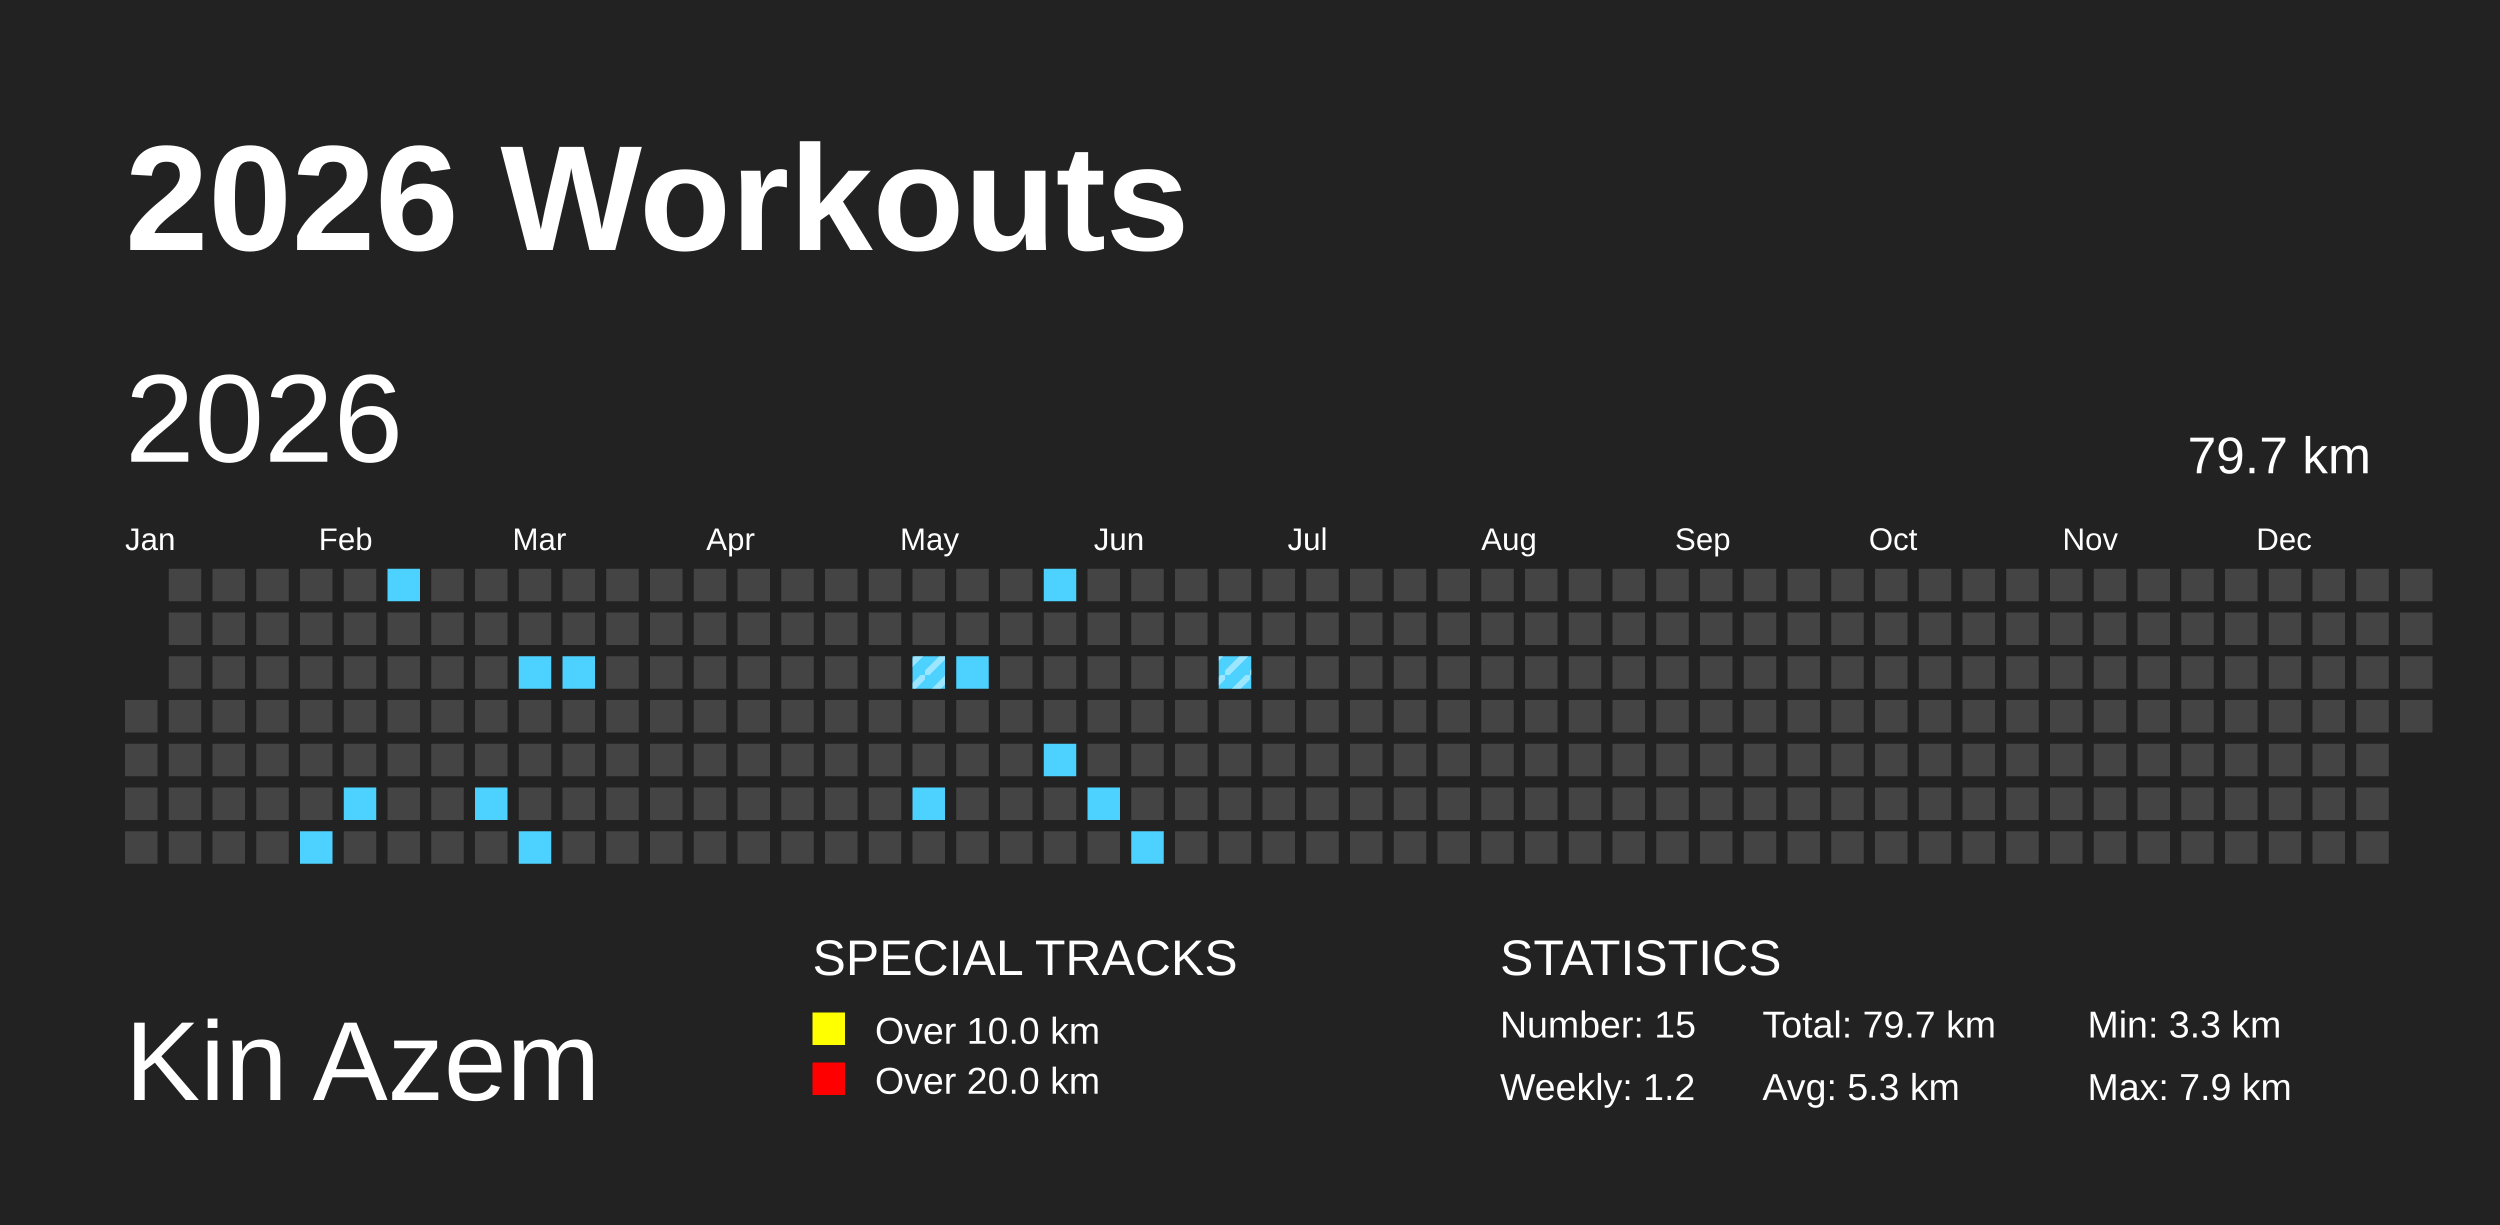
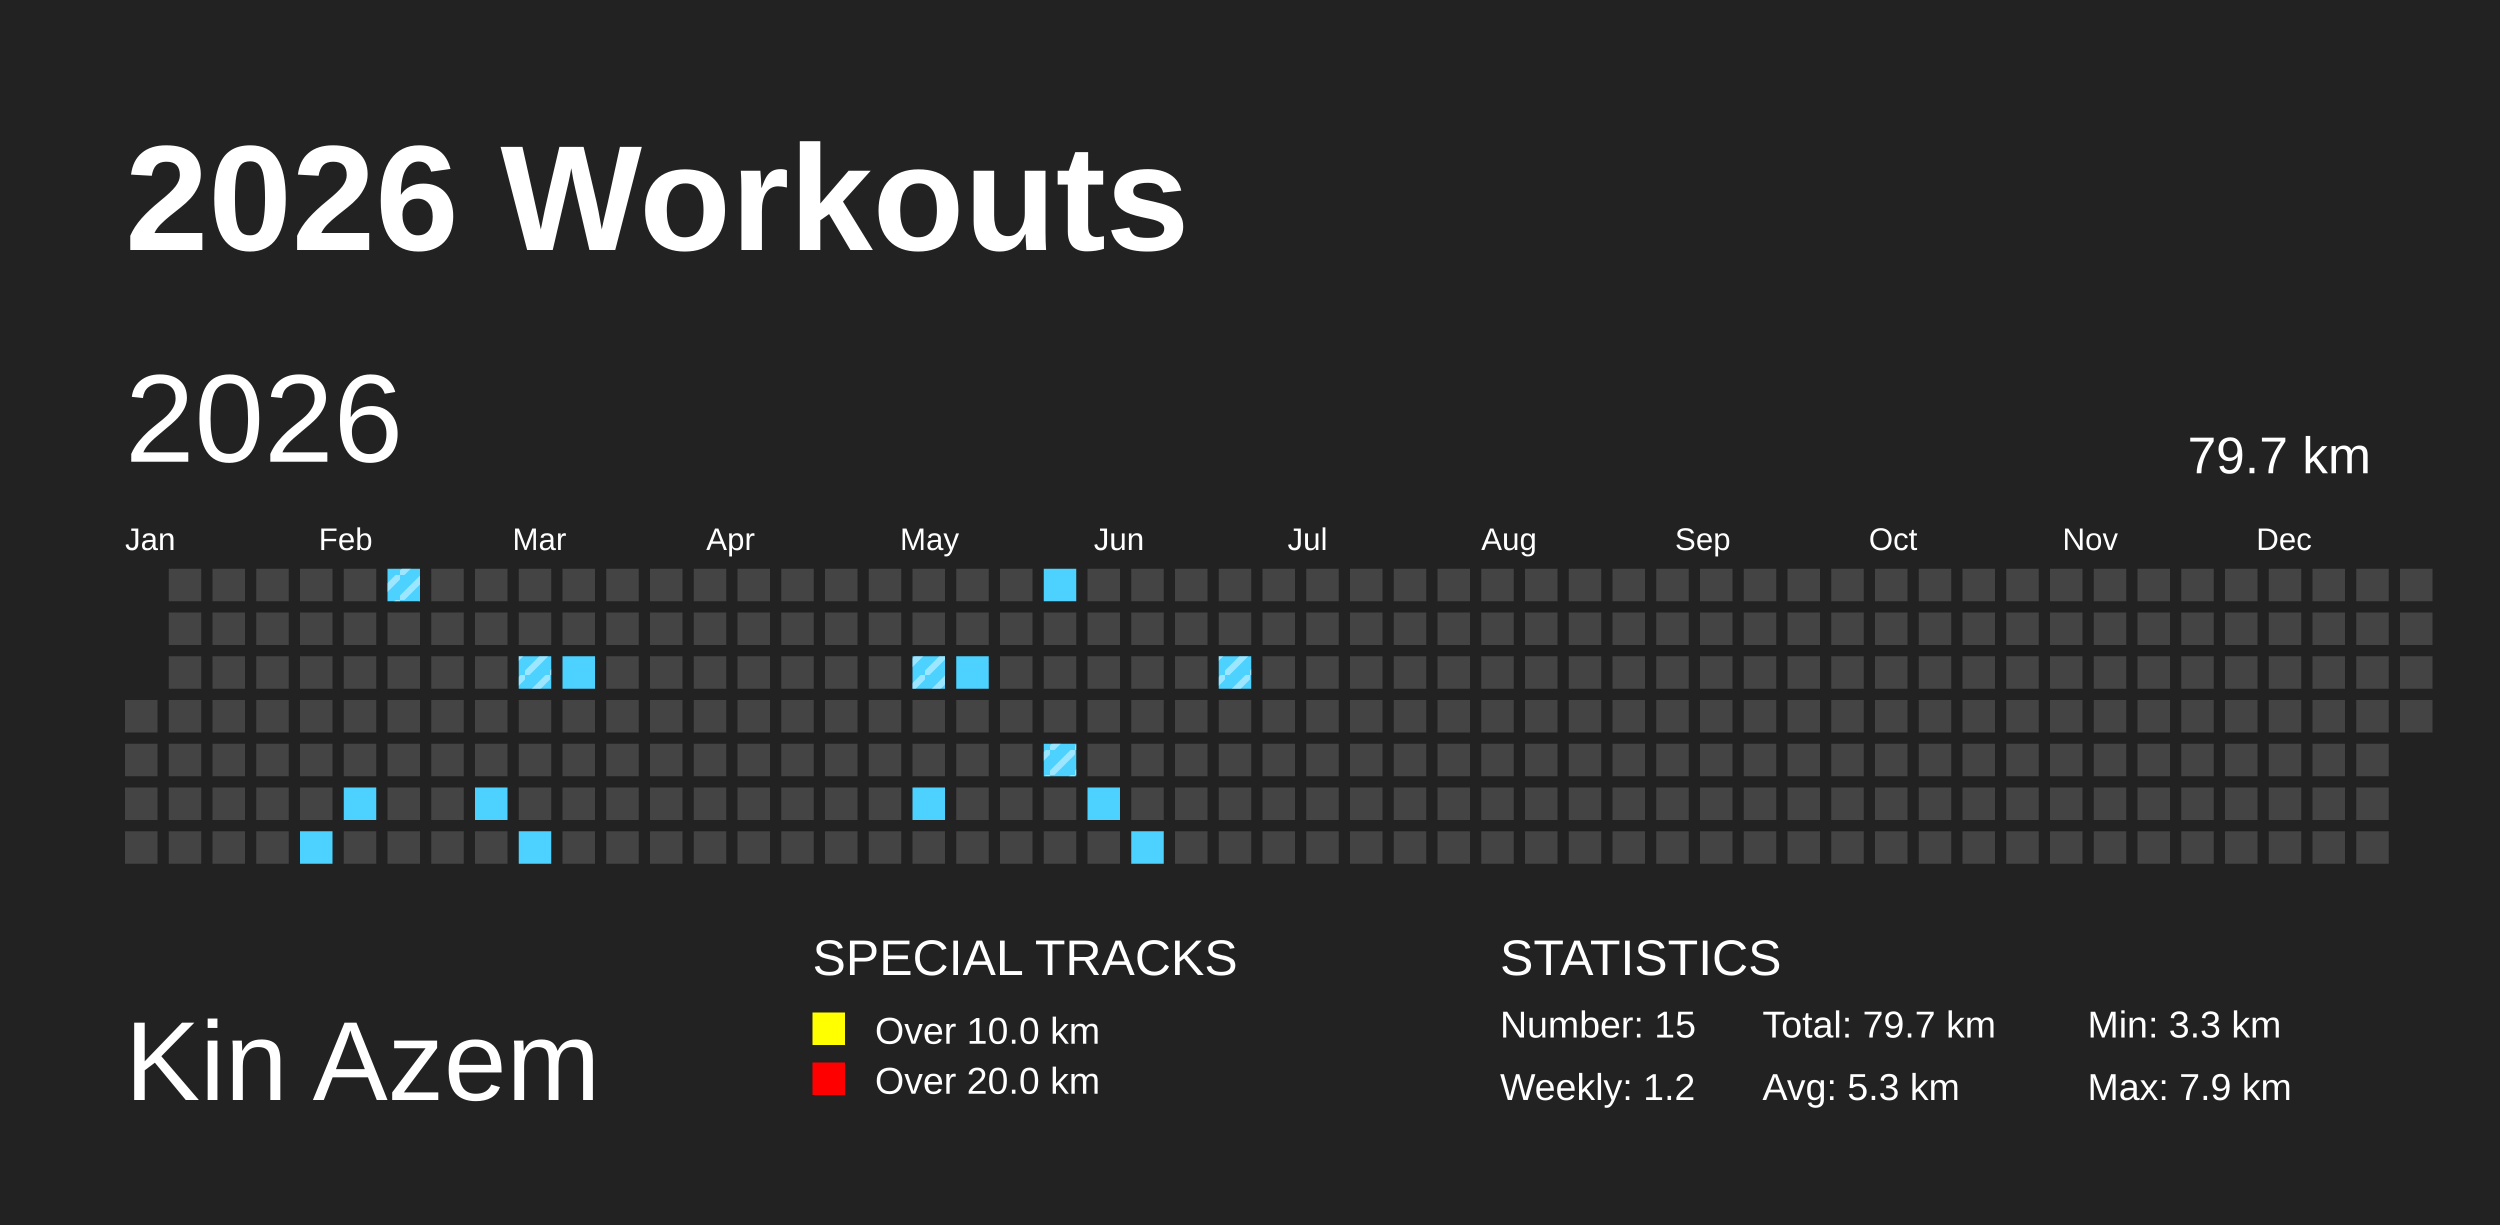
<svg xmlns="http://www.w3.org/2000/svg" baseProfile="full" height="98mm" version="1.1" viewBox="0,0,200,98" width="200mm">
  <defs>
    <pattern height="2" id="indoor-stripe" patternUnits="userSpaceOnUse" width="2">
      <line stroke="white" stroke-opacity="0.45" stroke-width="0.5" x1="0" x2="2" y1="2" y2="0" />
    </pattern>
  </defs>
  <rect fill="#222222" height="98" width="200" x="0" y="0" />
  <text fill="#FFFFFF" style="font-size:12px; font-family:Arial; font-weight:bold;" x="10" y="20">2026 Workouts</text>
  <text fill="#FFFFFF" style="font-size:9px; font-family:Arial" x="10" y="88">Kin Azem</text>
  <text fill="#FFFFFF" style="font-size:4px; font-family:Arial" x="65" y="78">SPECIAL TRACKS</text>
  <rect fill="yellow" height="2.6" width="2.6" x="65" y="81" />
  <text fill="#FFFFFF" style="font-size:3px; font-family:Arial" x="70" y="83.5">Over 10.0 km</text>
  <rect fill="red" height="2.6" width="2.6" x="65" y="85" />
  <text fill="#FFFFFF" style="font-size:3px; font-family:Arial" x="70" y="87.5">Over 20.0 km</text>
  <text fill="#FFFFFF" style="font-size:4px; font-family:Arial" x="120" y="78">STATISTICS</text>
  <text fill="#FFFFFF" style="font-size:3px; font-family:Arial" x="120" y="83">Number: 15</text>
  <text fill="#FFFFFF" style="font-size:3px; font-family:Arial" x="120" y="88">Weekly: 1.2</text>
  <text fill="#FFFFFF" style="font-size:3px; font-family:Arial" x="141" y="83">Total: 79.7 km</text>
  <text fill="#FFFFFF" style="font-size:3px; font-family:Arial" x="141" y="88">Avg: 5.3 km</text>
  <text fill="#FFFFFF" style="font-size:3px; font-family:Arial" x="167" y="83">Min: 3.3 km</text>
  <text fill="#FFFFFF" style="font-size:3px; font-family:Arial" x="167" y="88">Max: 7.9 km</text>
  <text dominant-baseline="hanging" fill="#FFFFFF" style="font-size:10.0px; font-family:Arial;" x="10" y="30">2026</text>
  <text dominant-baseline="hanging" fill="#FFFFFF" style="font-size:4.125px; font-family:Arial;" x="175" y="35">79.7 km</text>
  <text fill="#FFFFFF" style="font-size:2.5px; font-family:Arial" x="10.0" y="44">Jan</text>
  <text fill="#FFFFFF" style="font-size:2.5px; font-family:Arial" x="25.5" y="44">Feb</text>
  <text fill="#FFFFFF" style="font-size:2.5px; font-family:Arial" x="41.0" y="44">Mar</text>
  <text fill="#FFFFFF" style="font-size:2.5px; font-family:Arial" x="56.5" y="44">Apr</text>
  <text fill="#FFFFFF" style="font-size:2.5px; font-family:Arial" x="72.0" y="44">May</text>
  <text fill="#FFFFFF" style="font-size:2.5px; font-family:Arial" x="87.5" y="44">Jun</text>
  <text fill="#FFFFFF" style="font-size:2.5px; font-family:Arial" x="103.0" y="44">Jul</text>
  <text fill="#FFFFFF" style="font-size:2.5px; font-family:Arial" x="118.5" y="44">Aug</text>
  <text fill="#FFFFFF" style="font-size:2.5px; font-family:Arial" x="134.0" y="44">Sep</text>
  <text fill="#FFFFFF" style="font-size:2.5px; font-family:Arial" x="149.5" y="44">Oct</text>
  <text fill="#FFFFFF" style="font-size:2.5px; font-family:Arial" x="165.0" y="44">Nov</text>
  <text fill="#FFFFFF" style="font-size:2.5px; font-family:Arial" x="180.5" y="44">Dec</text>
  <rect fill="#444444" height="2.6" width="2.6" x="10.0" y="56.0" />
  <rect fill="#444444" height="2.6" width="2.6" x="10.0" y="59.5" />
  <rect fill="#444444" height="2.6" width="2.6" x="10.0" y="63.0" />
  <rect fill="#444444" height="2.6" width="2.6" x="10.0" y="66.5" />
  <rect fill="#444444" height="2.6" width="2.6" x="13.5" y="45.5" />
  <rect fill="#444444" height="2.6" width="2.6" x="13.5" y="49.0" />
  <rect fill="#444444" height="2.6" width="2.6" x="13.5" y="52.5" />
  <rect fill="#444444" height="2.6" width="2.6" x="13.5" y="56.0" />
  <rect fill="#444444" height="2.6" width="2.6" x="13.5" y="59.5" />
  <rect fill="#444444" height="2.6" width="2.6" x="13.5" y="63.0" />
  <rect fill="#444444" height="2.6" width="2.6" x="13.5" y="66.5" />
  <rect fill="#444444" height="2.6" width="2.6" x="17.0" y="45.5" />
  <rect fill="#444444" height="2.6" width="2.6" x="17.0" y="49.0" />
  <rect fill="#444444" height="2.6" width="2.6" x="17.0" y="52.5" />
  <rect fill="#444444" height="2.6" width="2.6" x="17.0" y="56.0" />
  <rect fill="#444444" height="2.6" width="2.6" x="17.0" y="59.5" />
  <rect fill="#444444" height="2.6" width="2.6" x="17.0" y="63.0" />
  <rect fill="#444444" height="2.6" width="2.6" x="17.0" y="66.5" />
  <rect fill="#444444" height="2.6" width="2.6" x="20.5" y="45.5" />
  <rect fill="#444444" height="2.6" width="2.6" x="20.5" y="49.0" />
  <rect fill="#444444" height="2.6" width="2.6" x="20.5" y="52.5" />
  <rect fill="#444444" height="2.6" width="2.6" x="20.5" y="56.0" />
  <rect fill="#444444" height="2.6" width="2.6" x="20.5" y="59.5" />
  <rect fill="#444444" height="2.6" width="2.6" x="20.5" y="63.0" />
  <rect fill="#444444" height="2.6" width="2.6" x="20.5" y="66.5" />
  <rect fill="#444444" height="2.6" width="2.6" x="24.0" y="45.5" />
  <rect fill="#444444" height="2.6" width="2.6" x="24.0" y="49.0" />
  <rect fill="#444444" height="2.6" width="2.6" x="24.0" y="52.5" />
  <rect fill="#444444" height="2.6" width="2.6" x="24.0" y="56.0" />
  <rect fill="#444444" height="2.6" width="2.6" x="24.0" y="59.5" />
  <rect fill="#444444" height="2.6" width="2.6" x="24.0" y="63.0" />
  <rect fill="#4DD2FF" height="2.6" width="2.6" x="24.0" y="66.5" />
  <rect fill="#444444" height="2.6" width="2.6" x="27.5" y="45.5" />
  <rect fill="#444444" height="2.6" width="2.6" x="27.5" y="49.0" />
  <rect fill="#444444" height="2.6" width="2.6" x="27.5" y="52.5" />
  <rect fill="#444444" height="2.6" width="2.6" x="27.5" y="56.0" />
  <rect fill="#444444" height="2.6" width="2.6" x="27.5" y="59.5" />
  <rect fill="#4DD2FF" height="2.6" width="2.6" x="27.5" y="63.0" />
  <rect fill="#444444" height="2.6" width="2.6" x="27.5" y="66.5" />
  <rect fill="#4DD2FF" height="2.6" width="2.6" x="31.0" y="45.5" />
+   <rect fill="url(#indoor-stripe)" height="2.6" style="pointer-events: none;" width="2.6" x="31.0" y="45.5" />
  <rect fill="#444444" height="2.6" width="2.6" x="31.0" y="49.0" />
  <rect fill="#444444" height="2.6" width="2.6" x="31.0" y="52.5" />
  <rect fill="#444444" height="2.6" width="2.6" x="31.0" y="56.0" />
  <rect fill="#444444" height="2.6" width="2.6" x="31.0" y="59.5" />
  <rect fill="#444444" height="2.6" width="2.6" x="31.0" y="63.0" />
  <rect fill="#444444" height="2.6" width="2.6" x="31.0" y="66.5" />
  <rect fill="#444444" height="2.6" width="2.6" x="34.5" y="45.5" />
  <rect fill="#444444" height="2.6" width="2.6" x="34.5" y="49.0" />
  <rect fill="#444444" height="2.6" width="2.6" x="34.5" y="52.5" />
  <rect fill="#444444" height="2.6" width="2.6" x="34.5" y="56.0" />
  <rect fill="#444444" height="2.6" width="2.6" x="34.5" y="59.5" />
  <rect fill="#444444" height="2.6" width="2.6" x="34.5" y="63.0" />
  <rect fill="#444444" height="2.6" width="2.6" x="34.5" y="66.5" />
  <rect fill="#444444" height="2.6" width="2.6" x="38.0" y="45.5" />
  <rect fill="#444444" height="2.6" width="2.6" x="38.0" y="49.0" />
  <rect fill="#444444" height="2.6" width="2.6" x="38.0" y="52.5" />
  <rect fill="#444444" height="2.6" width="2.6" x="38.0" y="56.0" />
  <rect fill="#444444" height="2.6" width="2.6" x="38.0" y="59.5" />
  <rect fill="#4DD2FF" height="2.6" width="2.6" x="38.0" y="63.0" />
  <rect fill="#444444" height="2.6" width="2.6" x="38.0" y="66.5" />
  <rect fill="#444444" height="2.6" width="2.6" x="41.5" y="45.5" />
  <rect fill="#444444" height="2.6" width="2.6" x="41.5" y="49.0" />
  <rect fill="#4DD2FF" height="2.6" width="2.6" x="41.5" y="52.5" />
+   <rect fill="url(#indoor-stripe)" height="2.6" style="pointer-events: none;" width="2.6" x="41.5" y="52.5" />
  <rect fill="#444444" height="2.6" width="2.6" x="41.5" y="56.0" />
  <rect fill="#444444" height="2.6" width="2.6" x="41.5" y="59.5" />
  <rect fill="#444444" height="2.6" width="2.6" x="41.5" y="63.0" />
  <rect fill="#4DD2FF" height="2.6" width="2.6" x="41.5" y="66.5" />
  <rect fill="#444444" height="2.6" width="2.6" x="45.0" y="45.5" />
  <rect fill="#444444" height="2.6" width="2.6" x="45.0" y="49.0" />
  <rect fill="#4DD2FF" height="2.6" width="2.6" x="45.0" y="52.5" />
  <rect fill="#444444" height="2.6" width="2.6" x="45.0" y="56.0" />
  <rect fill="#444444" height="2.6" width="2.6" x="45.0" y="59.5" />
  <rect fill="#444444" height="2.6" width="2.6" x="45.0" y="63.0" />
  <rect fill="#444444" height="2.6" width="2.6" x="45.0" y="66.5" />
  <rect fill="#444444" height="2.6" width="2.6" x="48.5" y="45.5" />
  <rect fill="#444444" height="2.6" width="2.6" x="48.5" y="49.0" />
  <rect fill="#444444" height="2.6" width="2.6" x="48.5" y="52.5" />
  <rect fill="#444444" height="2.6" width="2.6" x="48.5" y="56.0" />
  <rect fill="#444444" height="2.6" width="2.6" x="48.5" y="59.5" />
  <rect fill="#444444" height="2.6" width="2.6" x="48.5" y="63.0" />
  <rect fill="#444444" height="2.6" width="2.6" x="48.5" y="66.5" />
  <rect fill="#444444" height="2.6" width="2.6" x="52.0" y="45.5" />
  <rect fill="#444444" height="2.6" width="2.6" x="52.0" y="49.0" />
  <rect fill="#444444" height="2.6" width="2.6" x="52.0" y="52.5" />
  <rect fill="#444444" height="2.6" width="2.6" x="52.0" y="56.0" />
  <rect fill="#444444" height="2.6" width="2.6" x="52.0" y="59.5" />
  <rect fill="#444444" height="2.6" width="2.6" x="52.0" y="63.0" />
  <rect fill="#444444" height="2.6" width="2.6" x="52.0" y="66.5" />
  <rect fill="#444444" height="2.6" width="2.6" x="55.5" y="45.5" />
  <rect fill="#444444" height="2.6" width="2.6" x="55.5" y="49.0" />
  <rect fill="#444444" height="2.6" width="2.6" x="55.5" y="52.5" />
  <rect fill="#444444" height="2.6" width="2.6" x="55.5" y="56.0" />
  <rect fill="#444444" height="2.6" width="2.6" x="55.5" y="59.5" />
  <rect fill="#444444" height="2.6" width="2.6" x="55.5" y="63.0" />
  <rect fill="#444444" height="2.6" width="2.6" x="55.5" y="66.5" />
  <rect fill="#444444" height="2.6" width="2.6" x="59.0" y="45.5" />
  <rect fill="#444444" height="2.6" width="2.6" x="59.0" y="49.0" />
  <rect fill="#444444" height="2.6" width="2.6" x="59.0" y="52.5" />
  <rect fill="#444444" height="2.6" width="2.6" x="59.0" y="56.0" />
  <rect fill="#444444" height="2.6" width="2.6" x="59.0" y="59.5" />
  <rect fill="#444444" height="2.6" width="2.6" x="59.0" y="63.0" />
  <rect fill="#444444" height="2.6" width="2.6" x="59.0" y="66.5" />
  <rect fill="#444444" height="2.6" width="2.6" x="62.5" y="45.5" />
  <rect fill="#444444" height="2.6" width="2.6" x="62.5" y="49.0" />
  <rect fill="#444444" height="2.6" width="2.6" x="62.5" y="52.5" />
  <rect fill="#444444" height="2.6" width="2.6" x="62.5" y="56.0" />
  <rect fill="#444444" height="2.6" width="2.6" x="62.5" y="59.5" />
  <rect fill="#444444" height="2.6" width="2.6" x="62.5" y="63.0" />
  <rect fill="#444444" height="2.6" width="2.6" x="62.5" y="66.5" />
  <rect fill="#444444" height="2.6" width="2.6" x="66.0" y="45.5" />
  <rect fill="#444444" height="2.6" width="2.6" x="66.0" y="49.0" />
  <rect fill="#444444" height="2.6" width="2.6" x="66.0" y="52.5" />
  <rect fill="#444444" height="2.6" width="2.6" x="66.0" y="56.0" />
  <rect fill="#444444" height="2.6" width="2.6" x="66.0" y="59.5" />
  <rect fill="#444444" height="2.6" width="2.6" x="66.0" y="63.0" />
  <rect fill="#444444" height="2.6" width="2.6" x="66.0" y="66.5" />
  <rect fill="#444444" height="2.6" width="2.6" x="69.5" y="45.5" />
  <rect fill="#444444" height="2.6" width="2.6" x="69.5" y="49.0" />
  <rect fill="#444444" height="2.6" width="2.6" x="69.5" y="52.5" />
  <rect fill="#444444" height="2.6" width="2.6" x="69.5" y="56.0" />
  <rect fill="#444444" height="2.6" width="2.6" x="69.5" y="59.5" />
  <rect fill="#444444" height="2.6" width="2.6" x="69.5" y="63.0" />
  <rect fill="#444444" height="2.6" width="2.6" x="69.5" y="66.5" />
  <rect fill="#444444" height="2.6" width="2.6" x="73.0" y="45.5" />
  <rect fill="#444444" height="2.6" width="2.6" x="73.0" y="49.0" />
  <rect fill="#4DD2FF" height="2.6" width="2.6" x="73.0" y="52.5" />
  <rect fill="url(#indoor-stripe)" height="2.6" style="pointer-events: none;" width="2.6" x="73.0" y="52.5" />
  <rect fill="#444444" height="2.6" width="2.6" x="73.0" y="56.0" />
  <rect fill="#444444" height="2.6" width="2.6" x="73.0" y="59.5" />
  <rect fill="#4DD2FF" height="2.6" width="2.6" x="73.0" y="63.0" />
  <rect fill="#444444" height="2.6" width="2.6" x="73.0" y="66.5" />
  <rect fill="#444444" height="2.6" width="2.6" x="76.5" y="45.5" />
  <rect fill="#444444" height="2.6" width="2.6" x="76.5" y="49.0" />
  <rect fill="#4DD2FF" height="2.6" width="2.6" x="76.5" y="52.5" />
  <rect fill="#444444" height="2.6" width="2.6" x="76.5" y="56.0" />
  <rect fill="#444444" height="2.6" width="2.6" x="76.5" y="59.5" />
  <rect fill="#444444" height="2.6" width="2.6" x="76.5" y="63.0" />
  <rect fill="#444444" height="2.6" width="2.6" x="76.5" y="66.5" />
  <rect fill="#444444" height="2.6" width="2.6" x="80.0" y="45.5" />
  <rect fill="#444444" height="2.6" width="2.6" x="80.0" y="49.0" />
  <rect fill="#444444" height="2.6" width="2.6" x="80.0" y="52.5" />
  <rect fill="#444444" height="2.6" width="2.6" x="80.0" y="56.0" />
  <rect fill="#444444" height="2.6" width="2.6" x="80.0" y="59.5" />
  <rect fill="#444444" height="2.6" width="2.6" x="80.0" y="63.0" />
  <rect fill="#444444" height="2.6" width="2.6" x="80.0" y="66.5" />
  <rect fill="#4DD2FF" height="2.6" width="2.6" x="83.5" y="45.5" />
  <rect fill="#444444" height="2.6" width="2.6" x="83.5" y="49.0" />
  <rect fill="#444444" height="2.6" width="2.6" x="83.5" y="52.5" />
  <rect fill="#444444" height="2.6" width="2.6" x="83.5" y="56.0" />
  <rect fill="#4DD2FF" height="2.6" width="2.6" x="83.5" y="59.5" />
+   <rect fill="url(#indoor-stripe)" height="2.6" style="pointer-events: none;" width="2.6" x="83.5" y="59.5" />
  <rect fill="#444444" height="2.6" width="2.6" x="83.5" y="63.0" />
  <rect fill="#444444" height="2.6" width="2.6" x="83.5" y="66.5" />
  <rect fill="#444444" height="2.6" width="2.6" x="87.0" y="45.5" />
  <rect fill="#444444" height="2.6" width="2.6" x="87.0" y="49.0" />
  <rect fill="#444444" height="2.6" width="2.6" x="87.0" y="52.5" />
  <rect fill="#444444" height="2.6" width="2.6" x="87.0" y="56.0" />
  <rect fill="#444444" height="2.6" width="2.6" x="87.0" y="59.5" />
  <rect fill="#4DD2FF" height="2.6" width="2.6" x="87.0" y="63.0" />
  <rect fill="#444444" height="2.6" width="2.6" x="87.0" y="66.5" />
  <rect fill="#444444" height="2.6" width="2.6" x="90.5" y="45.5" />
  <rect fill="#444444" height="2.6" width="2.6" x="90.5" y="49.0" />
  <rect fill="#444444" height="2.6" width="2.6" x="90.5" y="52.5" />
  <rect fill="#444444" height="2.6" width="2.6" x="90.5" y="56.0" />
  <rect fill="#444444" height="2.6" width="2.6" x="90.5" y="59.5" />
  <rect fill="#444444" height="2.6" width="2.6" x="90.5" y="63.0" />
  <rect fill="#4DD2FF" height="2.6" width="2.6" x="90.5" y="66.5" />
  <rect fill="#444444" height="2.6" width="2.6" x="94.0" y="45.5" />
  <rect fill="#444444" height="2.6" width="2.6" x="94.0" y="49.0" />
  <rect fill="#444444" height="2.6" width="2.6" x="94.0" y="52.5" />
  <rect fill="#444444" height="2.6" width="2.6" x="94.0" y="56.0" />
  <rect fill="#444444" height="2.6" width="2.6" x="94.0" y="59.5" />
  <rect fill="#444444" height="2.6" width="2.6" x="94.0" y="63.0" />
  <rect fill="#444444" height="2.6" width="2.6" x="94.0" y="66.5" />
  <rect fill="#444444" height="2.6" width="2.6" x="97.5" y="45.5" />
  <rect fill="#444444" height="2.6" width="2.6" x="97.5" y="49.0" />
  <rect fill="#4DD2FF" height="2.6" width="2.6" x="97.5" y="52.5" />
  <rect fill="url(#indoor-stripe)" height="2.6" style="pointer-events: none;" width="2.6" x="97.5" y="52.5" />
  <rect fill="#444444" height="2.6" width="2.6" x="97.5" y="56.0" />
  <rect fill="#444444" height="2.6" width="2.6" x="97.5" y="59.5" />
  <rect fill="#444444" height="2.6" width="2.6" x="97.5" y="63.0" />
  <rect fill="#444444" height="2.6" width="2.6" x="97.5" y="66.5" />
  <rect fill="#444444" height="2.6" width="2.6" x="101.0" y="45.5" />
  <rect fill="#444444" height="2.6" width="2.6" x="101.0" y="49.0" />
  <rect fill="#444444" height="2.6" width="2.6" x="101.0" y="52.5" />
  <rect fill="#444444" height="2.6" width="2.6" x="101.0" y="56.0" />
  <rect fill="#444444" height="2.6" width="2.6" x="101.0" y="59.5" />
  <rect fill="#444444" height="2.6" width="2.6" x="101.0" y="63.0" />
  <rect fill="#444444" height="2.6" width="2.6" x="101.0" y="66.5" />
  <rect fill="#444444" height="2.6" width="2.6" x="104.5" y="45.5" />
  <rect fill="#444444" height="2.6" width="2.6" x="104.5" y="49.0" />
  <rect fill="#444444" height="2.6" width="2.6" x="104.5" y="52.5" />
  <rect fill="#444444" height="2.6" width="2.6" x="104.5" y="56.0" />
  <rect fill="#444444" height="2.6" width="2.6" x="104.5" y="59.5" />
  <rect fill="#444444" height="2.6" width="2.6" x="104.5" y="63.0" />
  <rect fill="#444444" height="2.6" width="2.6" x="104.5" y="66.5" />
  <rect fill="#444444" height="2.6" width="2.6" x="108.0" y="45.5" />
  <rect fill="#444444" height="2.6" width="2.6" x="108.0" y="49.0" />
  <rect fill="#444444" height="2.6" width="2.6" x="108.0" y="52.5" />
  <rect fill="#444444" height="2.6" width="2.6" x="108.0" y="56.0" />
  <rect fill="#444444" height="2.6" width="2.6" x="108.0" y="59.5" />
  <rect fill="#444444" height="2.6" width="2.6" x="108.0" y="63.0" />
  <rect fill="#444444" height="2.6" width="2.6" x="108.0" y="66.5" />
  <rect fill="#444444" height="2.6" width="2.6" x="111.5" y="45.5" />
  <rect fill="#444444" height="2.6" width="2.6" x="111.5" y="49.0" />
  <rect fill="#444444" height="2.6" width="2.6" x="111.5" y="52.5" />
  <rect fill="#444444" height="2.6" width="2.6" x="111.5" y="56.0" />
  <rect fill="#444444" height="2.6" width="2.6" x="111.5" y="59.5" />
  <rect fill="#444444" height="2.6" width="2.6" x="111.5" y="63.0" />
  <rect fill="#444444" height="2.6" width="2.6" x="111.5" y="66.5" />
  <rect fill="#444444" height="2.6" width="2.6" x="115.0" y="45.5" />
  <rect fill="#444444" height="2.6" width="2.6" x="115.0" y="49.0" />
  <rect fill="#444444" height="2.6" width="2.6" x="115.0" y="52.5" />
  <rect fill="#444444" height="2.6" width="2.6" x="115.0" y="56.0" />
  <rect fill="#444444" height="2.6" width="2.6" x="115.0" y="59.5" />
  <rect fill="#444444" height="2.6" width="2.6" x="115.0" y="63.0" />
  <rect fill="#444444" height="2.6" width="2.6" x="115.0" y="66.5" />
  <rect fill="#444444" height="2.6" width="2.6" x="118.5" y="45.5" />
  <rect fill="#444444" height="2.6" width="2.6" x="118.5" y="49.0" />
  <rect fill="#444444" height="2.6" width="2.6" x="118.5" y="52.5" />
  <rect fill="#444444" height="2.6" width="2.6" x="118.5" y="56.0" />
  <rect fill="#444444" height="2.6" width="2.6" x="118.5" y="59.5" />
  <rect fill="#444444" height="2.6" width="2.6" x="118.5" y="63.0" />
  <rect fill="#444444" height="2.6" width="2.6" x="118.5" y="66.5" />
  <rect fill="#444444" height="2.6" width="2.6" x="122.0" y="45.5" />
  <rect fill="#444444" height="2.6" width="2.6" x="122.0" y="49.0" />
  <rect fill="#444444" height="2.6" width="2.6" x="122.0" y="52.5" />
  <rect fill="#444444" height="2.6" width="2.6" x="122.0" y="56.0" />
  <rect fill="#444444" height="2.6" width="2.6" x="122.0" y="59.5" />
  <rect fill="#444444" height="2.6" width="2.6" x="122.0" y="63.0" />
  <rect fill="#444444" height="2.6" width="2.6" x="122.0" y="66.5" />
  <rect fill="#444444" height="2.6" width="2.6" x="125.5" y="45.5" />
  <rect fill="#444444" height="2.6" width="2.6" x="125.5" y="49.0" />
  <rect fill="#444444" height="2.6" width="2.6" x="125.5" y="52.5" />
  <rect fill="#444444" height="2.6" width="2.6" x="125.5" y="56.0" />
  <rect fill="#444444" height="2.6" width="2.6" x="125.5" y="59.5" />
  <rect fill="#444444" height="2.6" width="2.6" x="125.5" y="63.0" />
  <rect fill="#444444" height="2.6" width="2.6" x="125.5" y="66.5" />
  <rect fill="#444444" height="2.6" width="2.6" x="129.0" y="45.5" />
  <rect fill="#444444" height="2.6" width="2.6" x="129.0" y="49.0" />
  <rect fill="#444444" height="2.6" width="2.6" x="129.0" y="52.5" />
  <rect fill="#444444" height="2.6" width="2.6" x="129.0" y="56.0" />
  <rect fill="#444444" height="2.6" width="2.6" x="129.0" y="59.5" />
  <rect fill="#444444" height="2.6" width="2.6" x="129.0" y="63.0" />
  <rect fill="#444444" height="2.6" width="2.6" x="129.0" y="66.5" />
  <rect fill="#444444" height="2.6" width="2.6" x="132.5" y="45.5" />
  <rect fill="#444444" height="2.6" width="2.6" x="132.5" y="49.0" />
  <rect fill="#444444" height="2.6" width="2.6" x="132.5" y="52.5" />
  <rect fill="#444444" height="2.6" width="2.6" x="132.5" y="56.0" />
  <rect fill="#444444" height="2.6" width="2.6" x="132.5" y="59.5" />
  <rect fill="#444444" height="2.6" width="2.6" x="132.5" y="63.0" />
  <rect fill="#444444" height="2.6" width="2.6" x="132.5" y="66.5" />
  <rect fill="#444444" height="2.6" width="2.6" x="136.0" y="45.5" />
  <rect fill="#444444" height="2.6" width="2.6" x="136.0" y="49.0" />
  <rect fill="#444444" height="2.6" width="2.6" x="136.0" y="52.5" />
  <rect fill="#444444" height="2.6" width="2.6" x="136.0" y="56.0" />
  <rect fill="#444444" height="2.6" width="2.6" x="136.0" y="59.5" />
  <rect fill="#444444" height="2.6" width="2.6" x="136.0" y="63.0" />
  <rect fill="#444444" height="2.6" width="2.6" x="136.0" y="66.5" />
  <rect fill="#444444" height="2.6" width="2.6" x="139.5" y="45.5" />
  <rect fill="#444444" height="2.6" width="2.6" x="139.5" y="49.0" />
  <rect fill="#444444" height="2.6" width="2.6" x="139.5" y="52.5" />
  <rect fill="#444444" height="2.6" width="2.6" x="139.5" y="56.0" />
  <rect fill="#444444" height="2.6" width="2.6" x="139.5" y="59.5" />
  <rect fill="#444444" height="2.6" width="2.6" x="139.5" y="63.0" />
  <rect fill="#444444" height="2.6" width="2.6" x="139.5" y="66.5" />
  <rect fill="#444444" height="2.6" width="2.6" x="143.0" y="45.5" />
  <rect fill="#444444" height="2.6" width="2.6" x="143.0" y="49.0" />
  <rect fill="#444444" height="2.6" width="2.6" x="143.0" y="52.5" />
  <rect fill="#444444" height="2.6" width="2.6" x="143.0" y="56.0" />
  <rect fill="#444444" height="2.6" width="2.6" x="143.0" y="59.5" />
  <rect fill="#444444" height="2.6" width="2.6" x="143.0" y="63.0" />
  <rect fill="#444444" height="2.6" width="2.6" x="143.0" y="66.5" />
  <rect fill="#444444" height="2.6" width="2.6" x="146.5" y="45.5" />
  <rect fill="#444444" height="2.6" width="2.6" x="146.5" y="49.0" />
  <rect fill="#444444" height="2.6" width="2.6" x="146.5" y="52.5" />
  <rect fill="#444444" height="2.6" width="2.6" x="146.5" y="56.0" />
  <rect fill="#444444" height="2.6" width="2.6" x="146.5" y="59.5" />
  <rect fill="#444444" height="2.6" width="2.6" x="146.5" y="63.0" />
  <rect fill="#444444" height="2.6" width="2.6" x="146.5" y="66.5" />
  <rect fill="#444444" height="2.6" width="2.6" x="150.0" y="45.5" />
  <rect fill="#444444" height="2.6" width="2.6" x="150.0" y="49.0" />
  <rect fill="#444444" height="2.6" width="2.6" x="150.0" y="52.5" />
  <rect fill="#444444" height="2.6" width="2.6" x="150.0" y="56.0" />
  <rect fill="#444444" height="2.6" width="2.6" x="150.0" y="59.5" />
  <rect fill="#444444" height="2.6" width="2.6" x="150.0" y="63.0" />
  <rect fill="#444444" height="2.6" width="2.6" x="150.0" y="66.5" />
  <rect fill="#444444" height="2.6" width="2.6" x="153.5" y="45.5" />
  <rect fill="#444444" height="2.6" width="2.6" x="153.5" y="49.0" />
  <rect fill="#444444" height="2.6" width="2.6" x="153.5" y="52.5" />
  <rect fill="#444444" height="2.6" width="2.6" x="153.5" y="56.0" />
  <rect fill="#444444" height="2.6" width="2.6" x="153.5" y="59.5" />
  <rect fill="#444444" height="2.6" width="2.6" x="153.5" y="63.0" />
  <rect fill="#444444" height="2.6" width="2.6" x="153.5" y="66.5" />
  <rect fill="#444444" height="2.6" width="2.6" x="157.0" y="45.5" />
  <rect fill="#444444" height="2.6" width="2.6" x="157.0" y="49.0" />
  <rect fill="#444444" height="2.6" width="2.6" x="157.0" y="52.5" />
  <rect fill="#444444" height="2.6" width="2.6" x="157.0" y="56.0" />
  <rect fill="#444444" height="2.6" width="2.6" x="157.0" y="59.5" />
  <rect fill="#444444" height="2.6" width="2.6" x="157.0" y="63.0" />
  <rect fill="#444444" height="2.6" width="2.6" x="157.0" y="66.5" />
  <rect fill="#444444" height="2.6" width="2.6" x="160.5" y="45.5" />
  <rect fill="#444444" height="2.6" width="2.6" x="160.5" y="49.0" />
  <rect fill="#444444" height="2.6" width="2.6" x="160.5" y="52.5" />
  <rect fill="#444444" height="2.6" width="2.6" x="160.5" y="56.0" />
  <rect fill="#444444" height="2.6" width="2.6" x="160.5" y="59.5" />
  <rect fill="#444444" height="2.6" width="2.6" x="160.5" y="63.0" />
  <rect fill="#444444" height="2.6" width="2.6" x="160.5" y="66.5" />
  <rect fill="#444444" height="2.6" width="2.6" x="164.0" y="45.5" />
  <rect fill="#444444" height="2.6" width="2.6" x="164.0" y="49.0" />
  <rect fill="#444444" height="2.6" width="2.6" x="164.0" y="52.5" />
  <rect fill="#444444" height="2.6" width="2.6" x="164.0" y="56.0" />
  <rect fill="#444444" height="2.6" width="2.6" x="164.0" y="59.5" />
  <rect fill="#444444" height="2.6" width="2.6" x="164.0" y="63.0" />
  <rect fill="#444444" height="2.6" width="2.6" x="164.0" y="66.5" />
  <rect fill="#444444" height="2.6" width="2.6" x="167.5" y="45.5" />
  <rect fill="#444444" height="2.6" width="2.6" x="167.5" y="49.0" />
  <rect fill="#444444" height="2.6" width="2.6" x="167.5" y="52.5" />
  <rect fill="#444444" height="2.6" width="2.6" x="167.5" y="56.0" />
  <rect fill="#444444" height="2.6" width="2.6" x="167.5" y="59.5" />
  <rect fill="#444444" height="2.6" width="2.6" x="167.5" y="63.0" />
  <rect fill="#444444" height="2.6" width="2.6" x="167.5" y="66.5" />
  <rect fill="#444444" height="2.6" width="2.6" x="171.0" y="45.5" />
  <rect fill="#444444" height="2.6" width="2.6" x="171.0" y="49.0" />
  <rect fill="#444444" height="2.6" width="2.6" x="171.0" y="52.5" />
  <rect fill="#444444" height="2.6" width="2.6" x="171.0" y="56.0" />
  <rect fill="#444444" height="2.6" width="2.6" x="171.0" y="59.5" />
  <rect fill="#444444" height="2.6" width="2.6" x="171.0" y="63.0" />
  <rect fill="#444444" height="2.6" width="2.6" x="171.0" y="66.5" />
  <rect fill="#444444" height="2.6" width="2.6" x="174.5" y="45.5" />
  <rect fill="#444444" height="2.6" width="2.6" x="174.5" y="49.0" />
  <rect fill="#444444" height="2.6" width="2.6" x="174.5" y="52.5" />
  <rect fill="#444444" height="2.6" width="2.6" x="174.5" y="56.0" />
  <rect fill="#444444" height="2.6" width="2.6" x="174.5" y="59.5" />
  <rect fill="#444444" height="2.6" width="2.6" x="174.5" y="63.0" />
  <rect fill="#444444" height="2.6" width="2.6" x="174.5" y="66.5" />
  <rect fill="#444444" height="2.6" width="2.6" x="178.0" y="45.5" />
  <rect fill="#444444" height="2.6" width="2.6" x="178.0" y="49.0" />
  <rect fill="#444444" height="2.6" width="2.6" x="178.0" y="52.5" />
  <rect fill="#444444" height="2.6" width="2.6" x="178.0" y="56.0" />
  <rect fill="#444444" height="2.6" width="2.6" x="178.0" y="59.5" />
  <rect fill="#444444" height="2.6" width="2.6" x="178.0" y="63.0" />
  <rect fill="#444444" height="2.6" width="2.6" x="178.0" y="66.5" />
  <rect fill="#444444" height="2.6" width="2.6" x="181.5" y="45.5" />
  <rect fill="#444444" height="2.6" width="2.6" x="181.5" y="49.0" />
  <rect fill="#444444" height="2.6" width="2.6" x="181.5" y="52.5" />
  <rect fill="#444444" height="2.6" width="2.6" x="181.5" y="56.0" />
  <rect fill="#444444" height="2.6" width="2.6" x="181.5" y="59.5" />
  <rect fill="#444444" height="2.6" width="2.6" x="181.5" y="63.0" />
  <rect fill="#444444" height="2.6" width="2.6" x="181.5" y="66.5" />
  <rect fill="#444444" height="2.6" width="2.6" x="185.0" y="45.5" />
  <rect fill="#444444" height="2.6" width="2.6" x="185.0" y="49.0" />
  <rect fill="#444444" height="2.6" width="2.6" x="185.0" y="52.5" />
  <rect fill="#444444" height="2.6" width="2.6" x="185.0" y="56.0" />
  <rect fill="#444444" height="2.6" width="2.6" x="185.0" y="59.5" />
  <rect fill="#444444" height="2.6" width="2.6" x="185.0" y="63.0" />
  <rect fill="#444444" height="2.6" width="2.6" x="185.0" y="66.5" />
  <rect fill="#444444" height="2.6" width="2.6" x="188.5" y="45.5" />
  <rect fill="#444444" height="2.6" width="2.6" x="188.5" y="49.0" />
  <rect fill="#444444" height="2.6" width="2.6" x="188.5" y="52.5" />
  <rect fill="#444444" height="2.6" width="2.6" x="188.5" y="56.0" />
  <rect fill="#444444" height="2.6" width="2.6" x="188.5" y="59.5" />
  <rect fill="#444444" height="2.6" width="2.6" x="188.5" y="63.0" />
  <rect fill="#444444" height="2.6" width="2.6" x="188.5" y="66.5" />
  <rect fill="#444444" height="2.6" width="2.6" x="192.0" y="45.5" />
  <rect fill="#444444" height="2.6" width="2.6" x="192.0" y="49.0" />
  <rect fill="#444444" height="2.6" width="2.6" x="192.0" y="52.5" />
  <rect fill="#444444" height="2.6" width="2.6" x="192.0" y="56.0" />
</svg>
